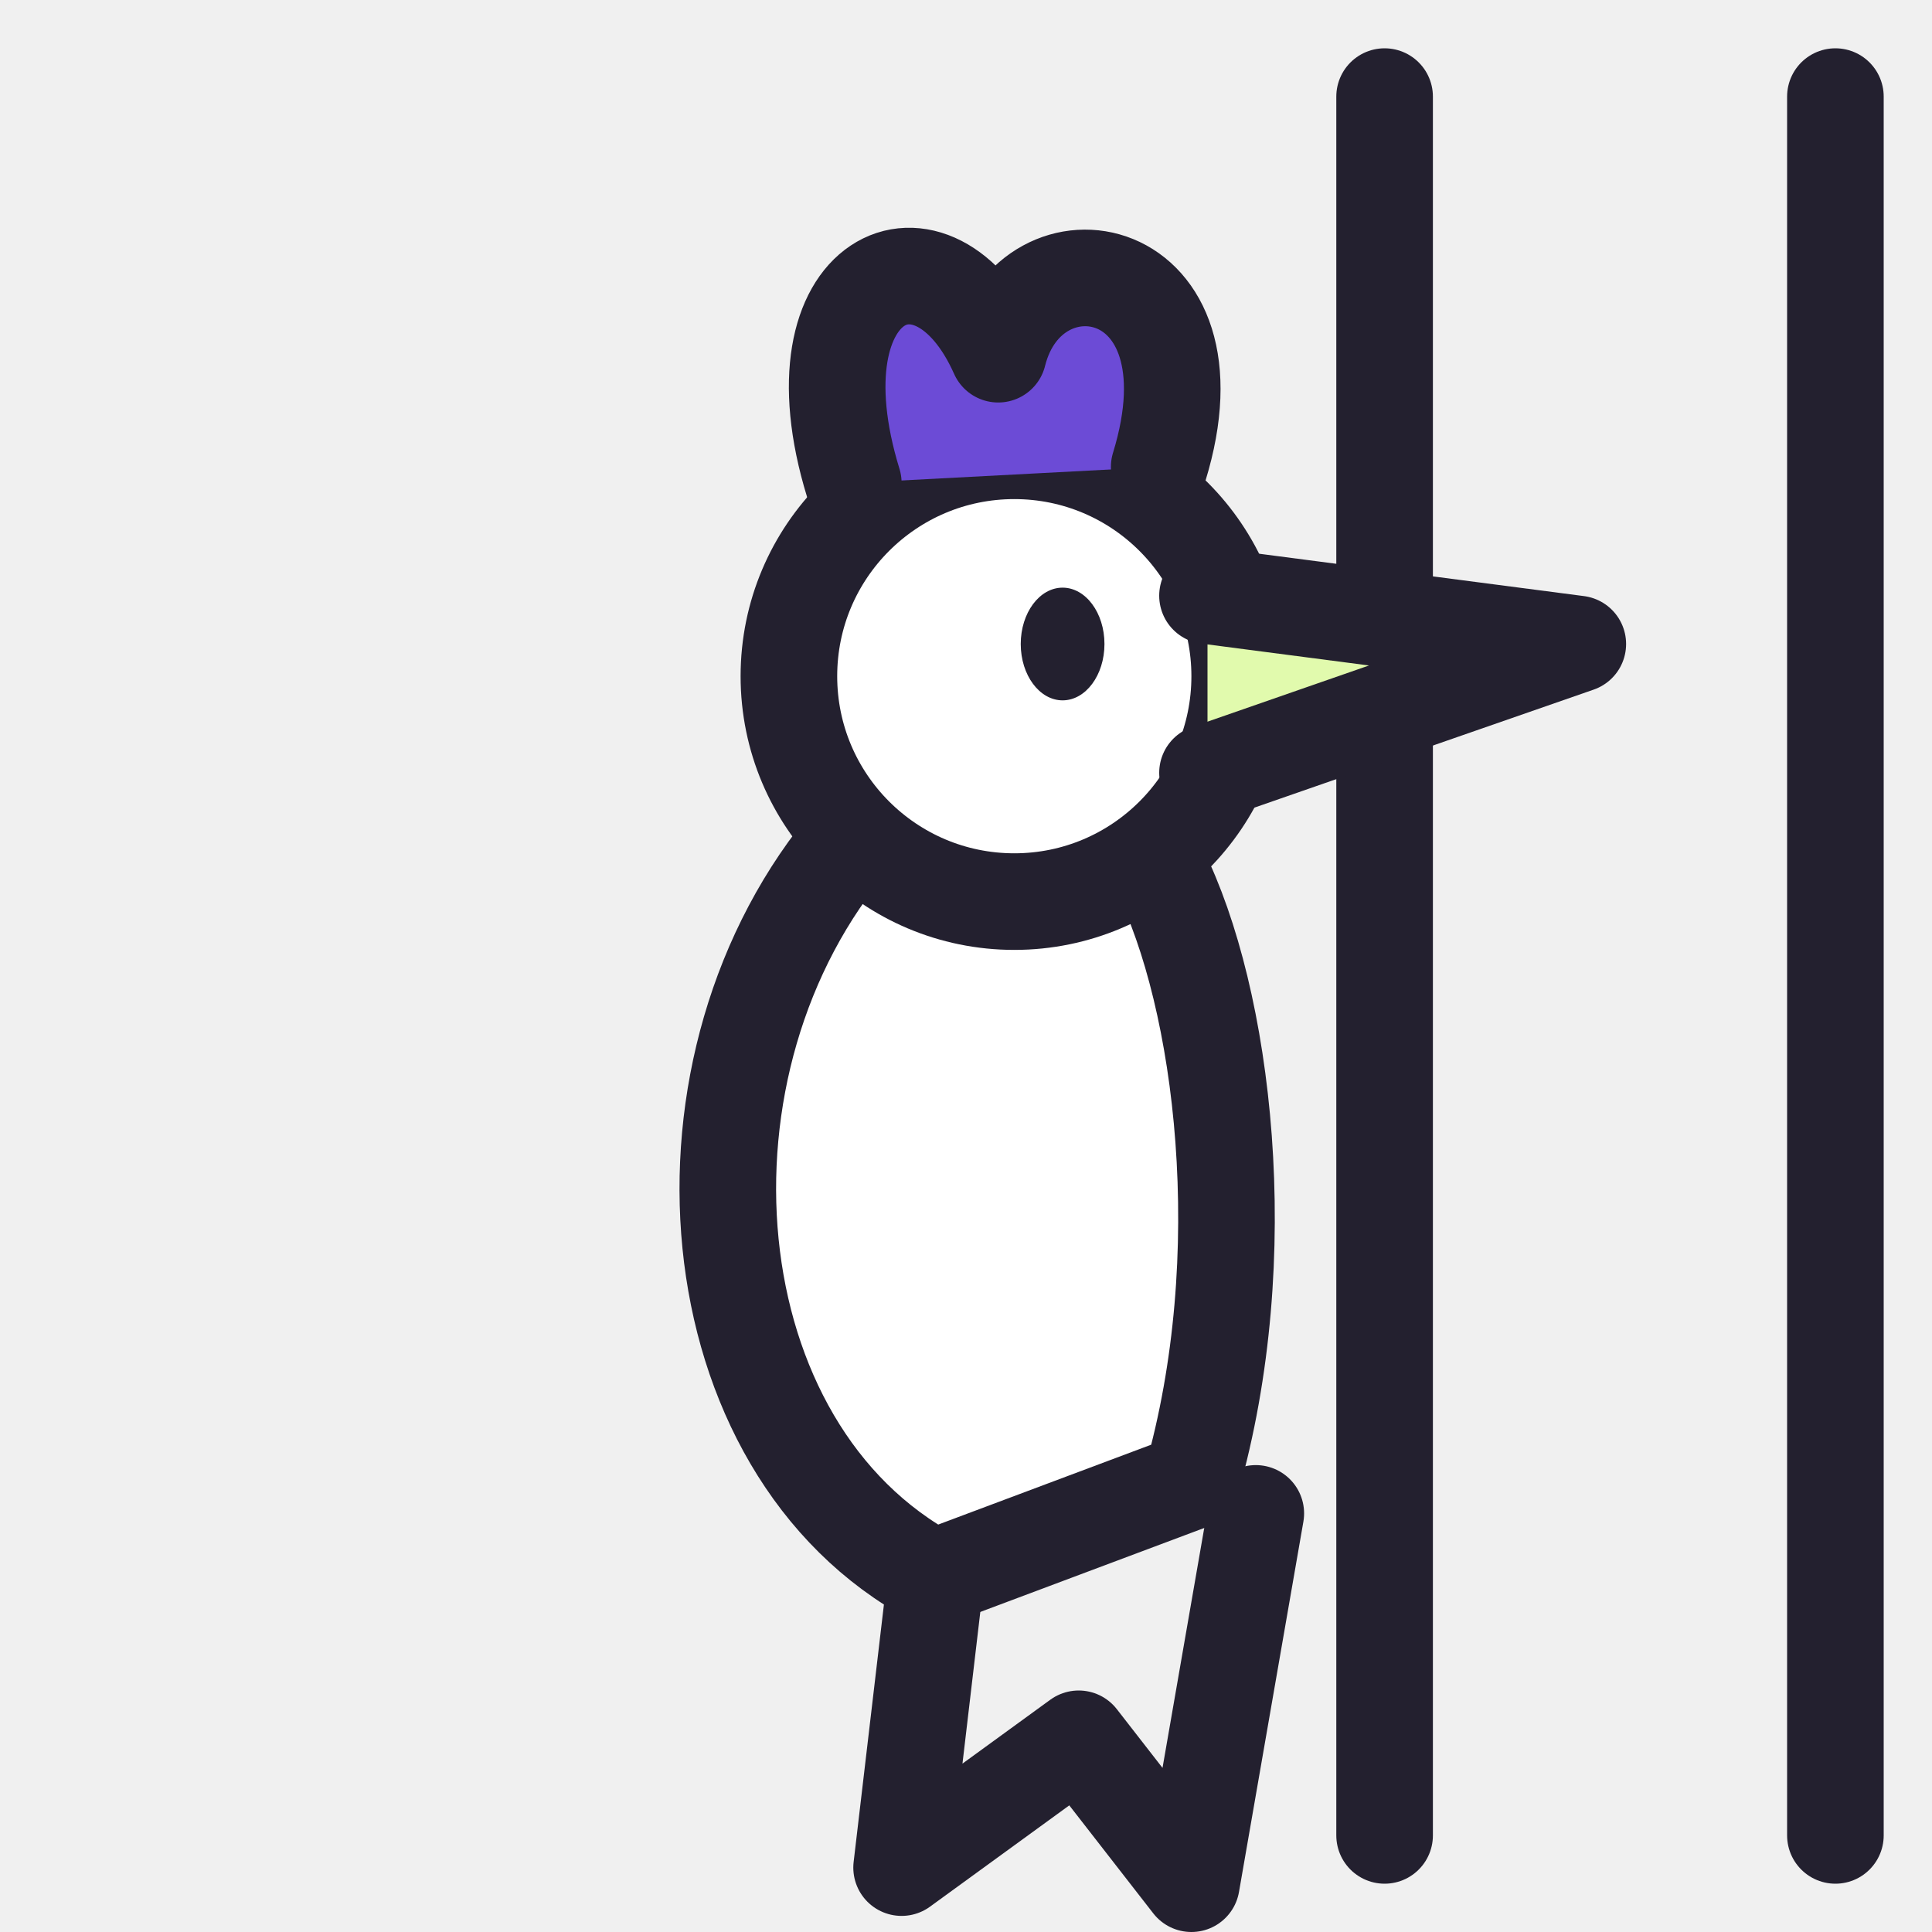
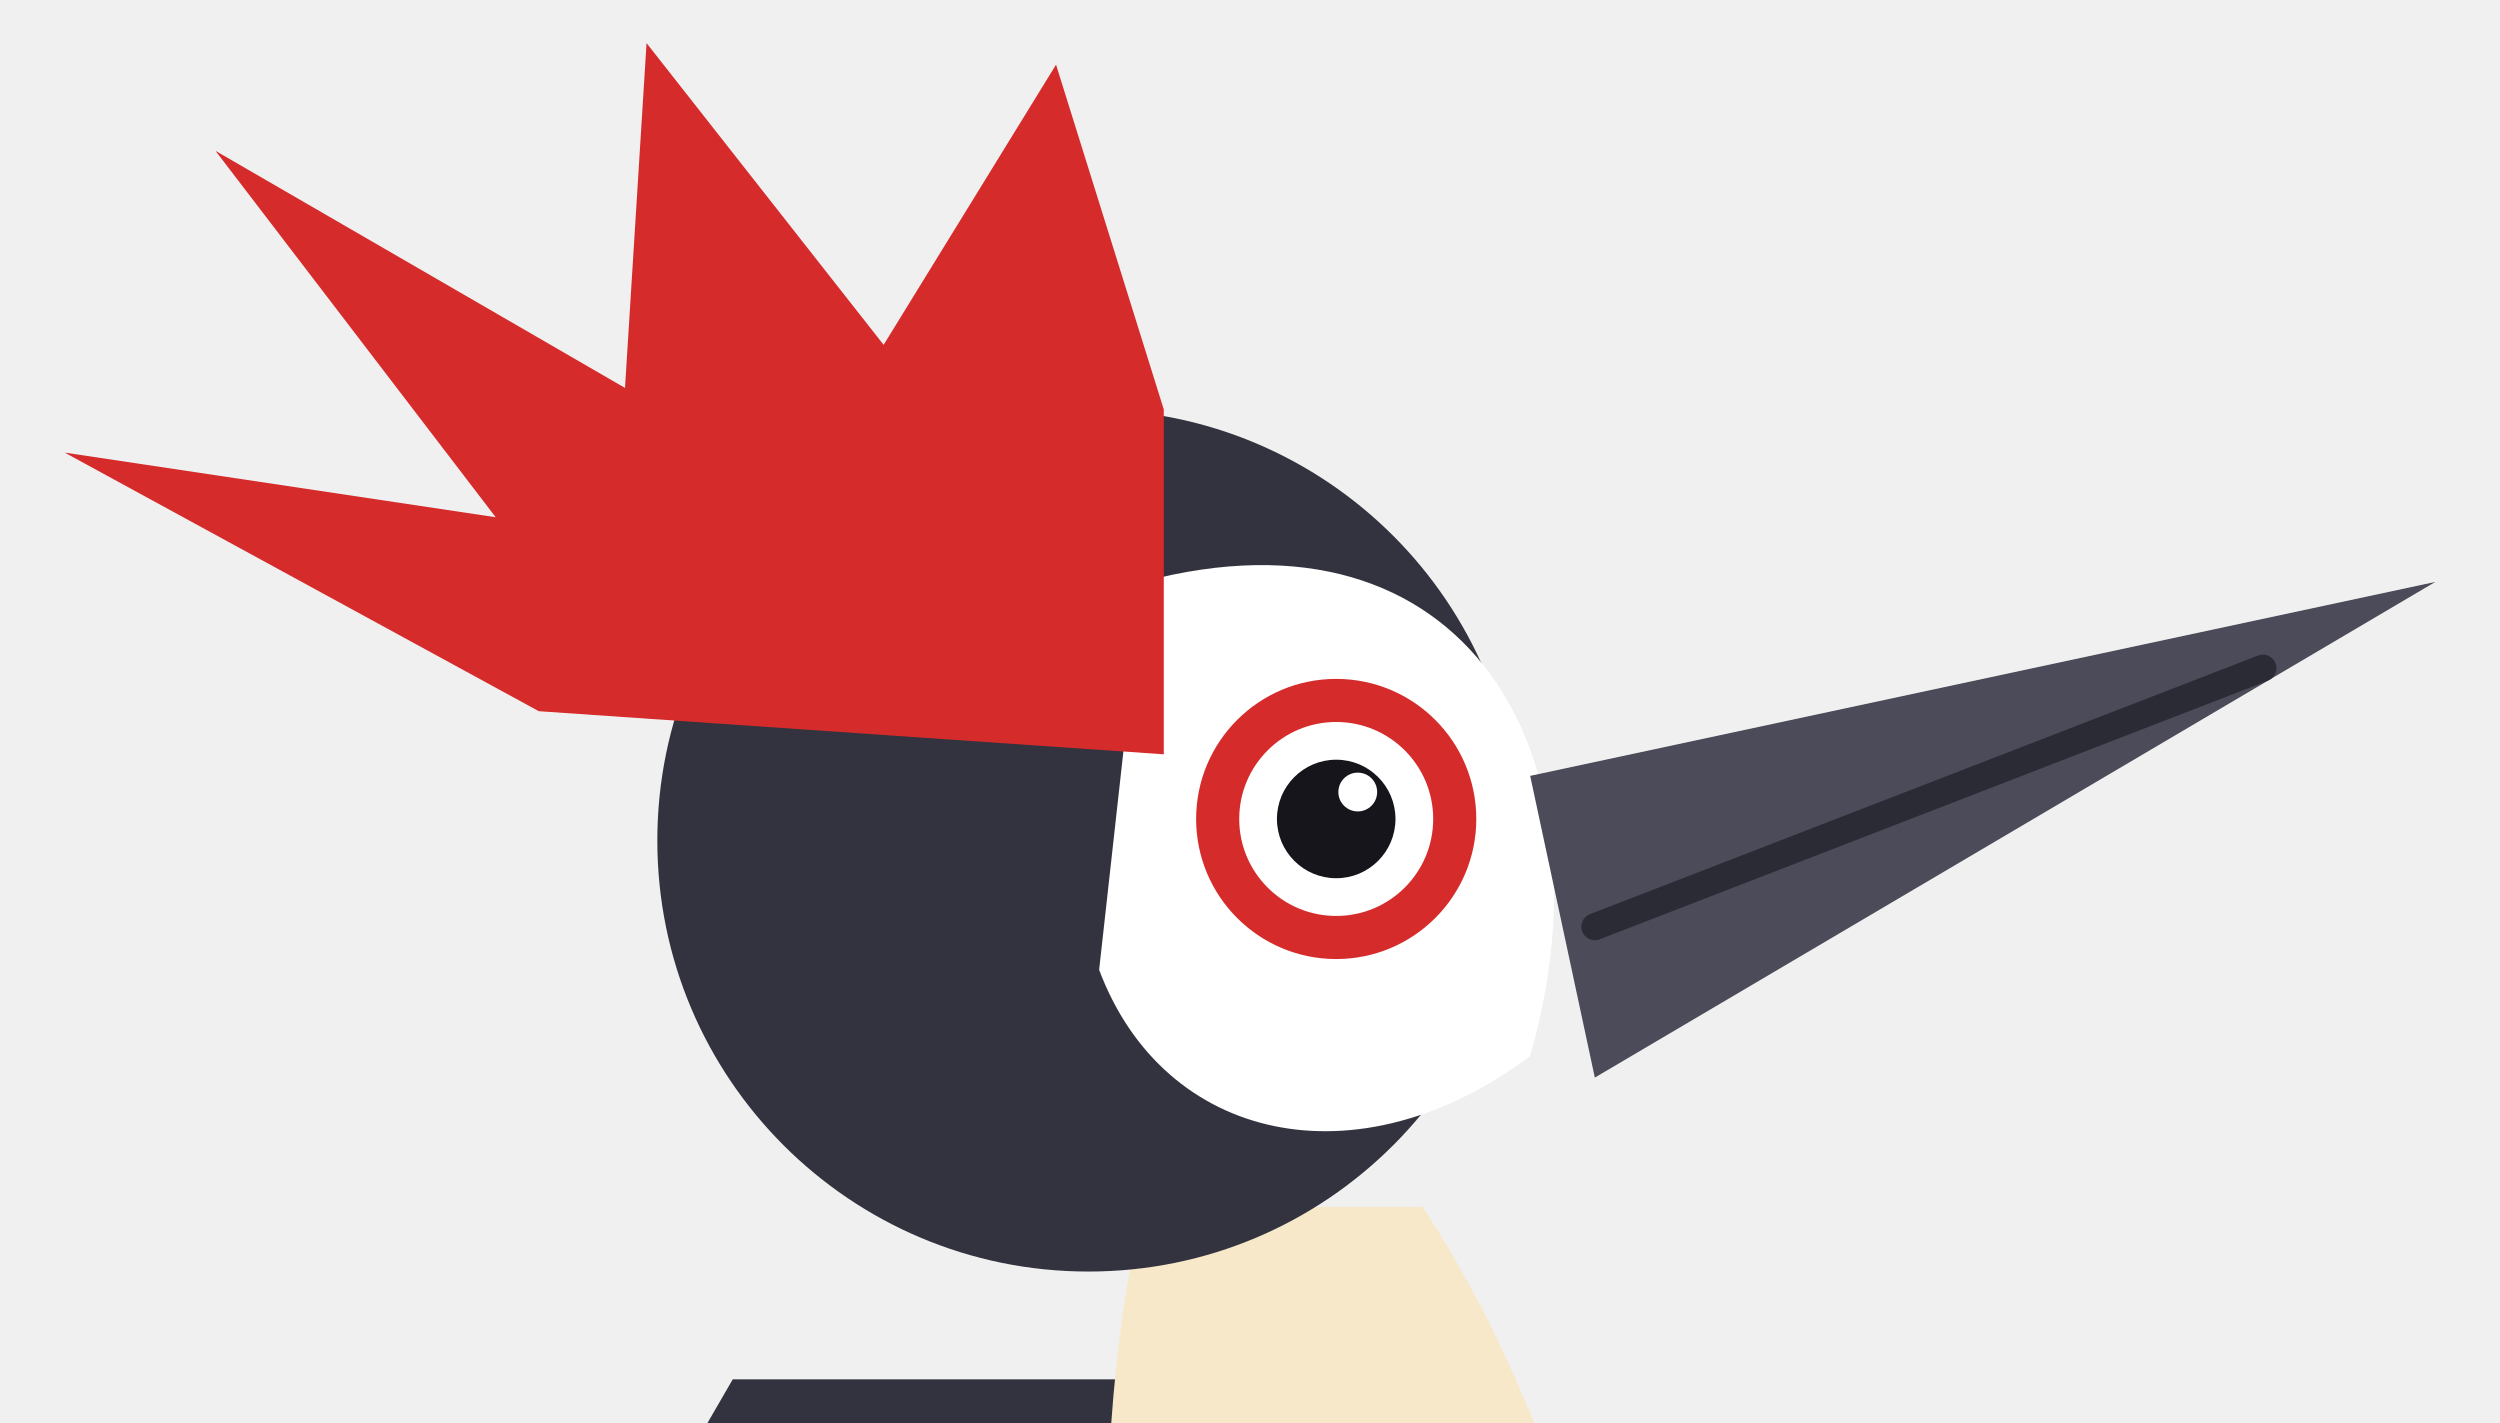
- <svg xmlns="http://www.w3.org/2000/svg" viewBox="0 0 120 120" fill="none" stroke="#23202f" stroke-width="6" stroke-linecap="round" stroke-linejoin="round">
-   <path d="M86 6V114M114 6V114" />
-   <path d="M58 99L56 116L67 108L74 117L78 94" />
-   <path d="M53 52C41 66 43 90 58 98L74 92C78 78 76 62 72 54" fill="#fff" />
-   <circle cx="63" cy="42" r="14" fill="#fff" />
-   <path d="M53 30C49 17 58 13 62 22C64 14 76 16 72 29" fill="#6c4bd6" />
-   <path d="M75 37L98 40L75 48" fill="#e1faad" />
-   <ellipse cx="66" cy="40" rx="2.6" ry="3.5" fill="#23202f" stroke="none" />
+ <svg xmlns="http://www.w3.org/2000/svg" viewBox="44 0 232 132" role="img" aria-label="Scola ağaçkakanı">
+   <g>
+     <g>
+       <path d="M80 288L22 332L76 322L98 338L126 296Z" fill="#23232d" />
+     </g>
+     <g stroke="#a0724c" stroke-width="7" stroke-linecap="round" stroke-linejoin="round" fill="none">
+       <path d="M136 288L144 322M144 322L116 330M144 322L170 334M144 322L154 340" />
+       <path d="M164 284L174 318M174 318L148 328M174 318L198 330M174 318L184 338" />
+     </g>
+     <g>
+       <path d="M112 128C84 176 62 226 56 280C96 308 150 308 178 276C198 226 196 168 176 128Z" fill="#33333f" />
+       <path d="M150 112C138 166 164 216 148 270C176 258 198 222 196 174C194 146 184 124 176 112Z" fill="#f7e8c9" />
+       <g>
+         <path d="M122 160C84 174 58 220 52 282C94 268 132 234 144 190Z" fill="#24242e" />
+         <path d="M62 246q7 9 17 1q8 9 18-2q8 8 17-5" stroke="#f7e8c9" stroke-width="5" stroke-linecap="round" stroke-linejoin="round" fill="none" />
+       </g>
+     </g>
+     <g>
+       <circle cx="145" cy="78" r="40" fill="#33333f" />
+       <path d="M150 54C180 46 194 70 186 98C170 110 152 106 146 90Z" fill="#fff" />
+       <g>
+         <path d="M94 66L50 42L90 48L64 14L102 36L104 4L126 32L142 6L152 38L152 70Z" fill="#d62b2b" />
+       </g>
+       <g>
+         <circle cx="168" cy="76" r="11" fill="#fff" stroke="#d62b2b" stroke-width="4" />
+         <circle cx="168" cy="76" r="5.5" fill="#15151b" />
+         <circle cx="170" cy="73.5" r="1.8" fill="#fff" />
+       </g>
+       <path d="M186 72L270 54L192 100Z" fill="#4b4b59" />
+       <path d="M192 86L254 62" stroke="#2b2b35" stroke-width="2.5" stroke-linecap="round" />
+     </g>
+   </g>
</svg>
